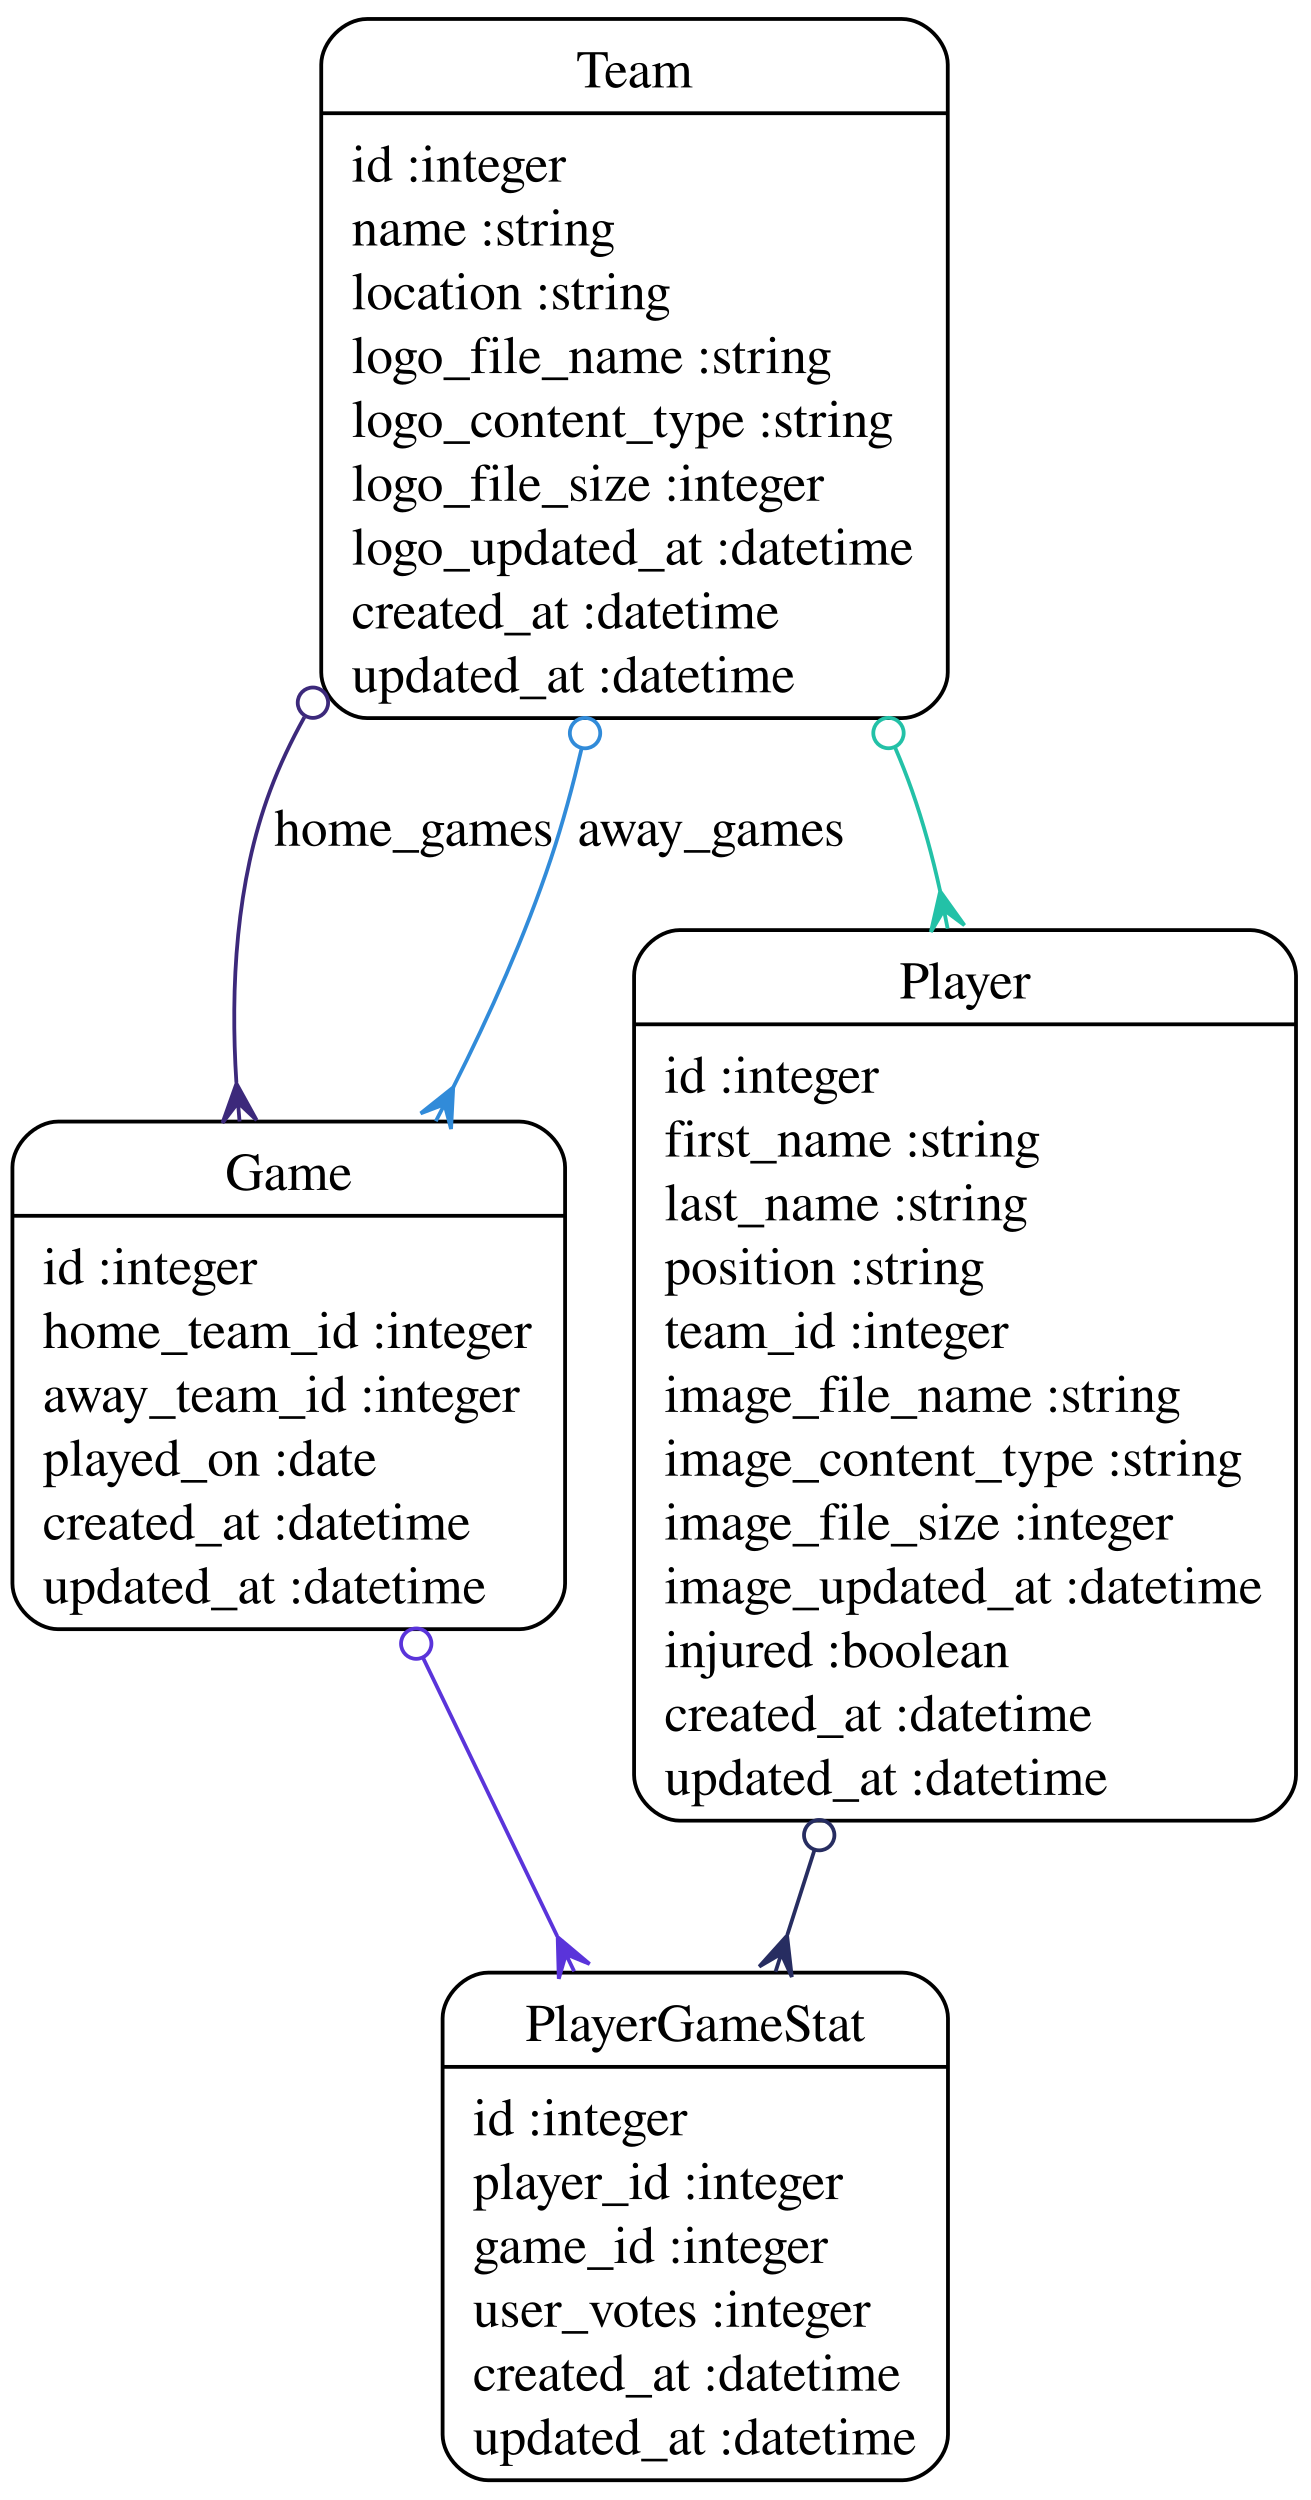
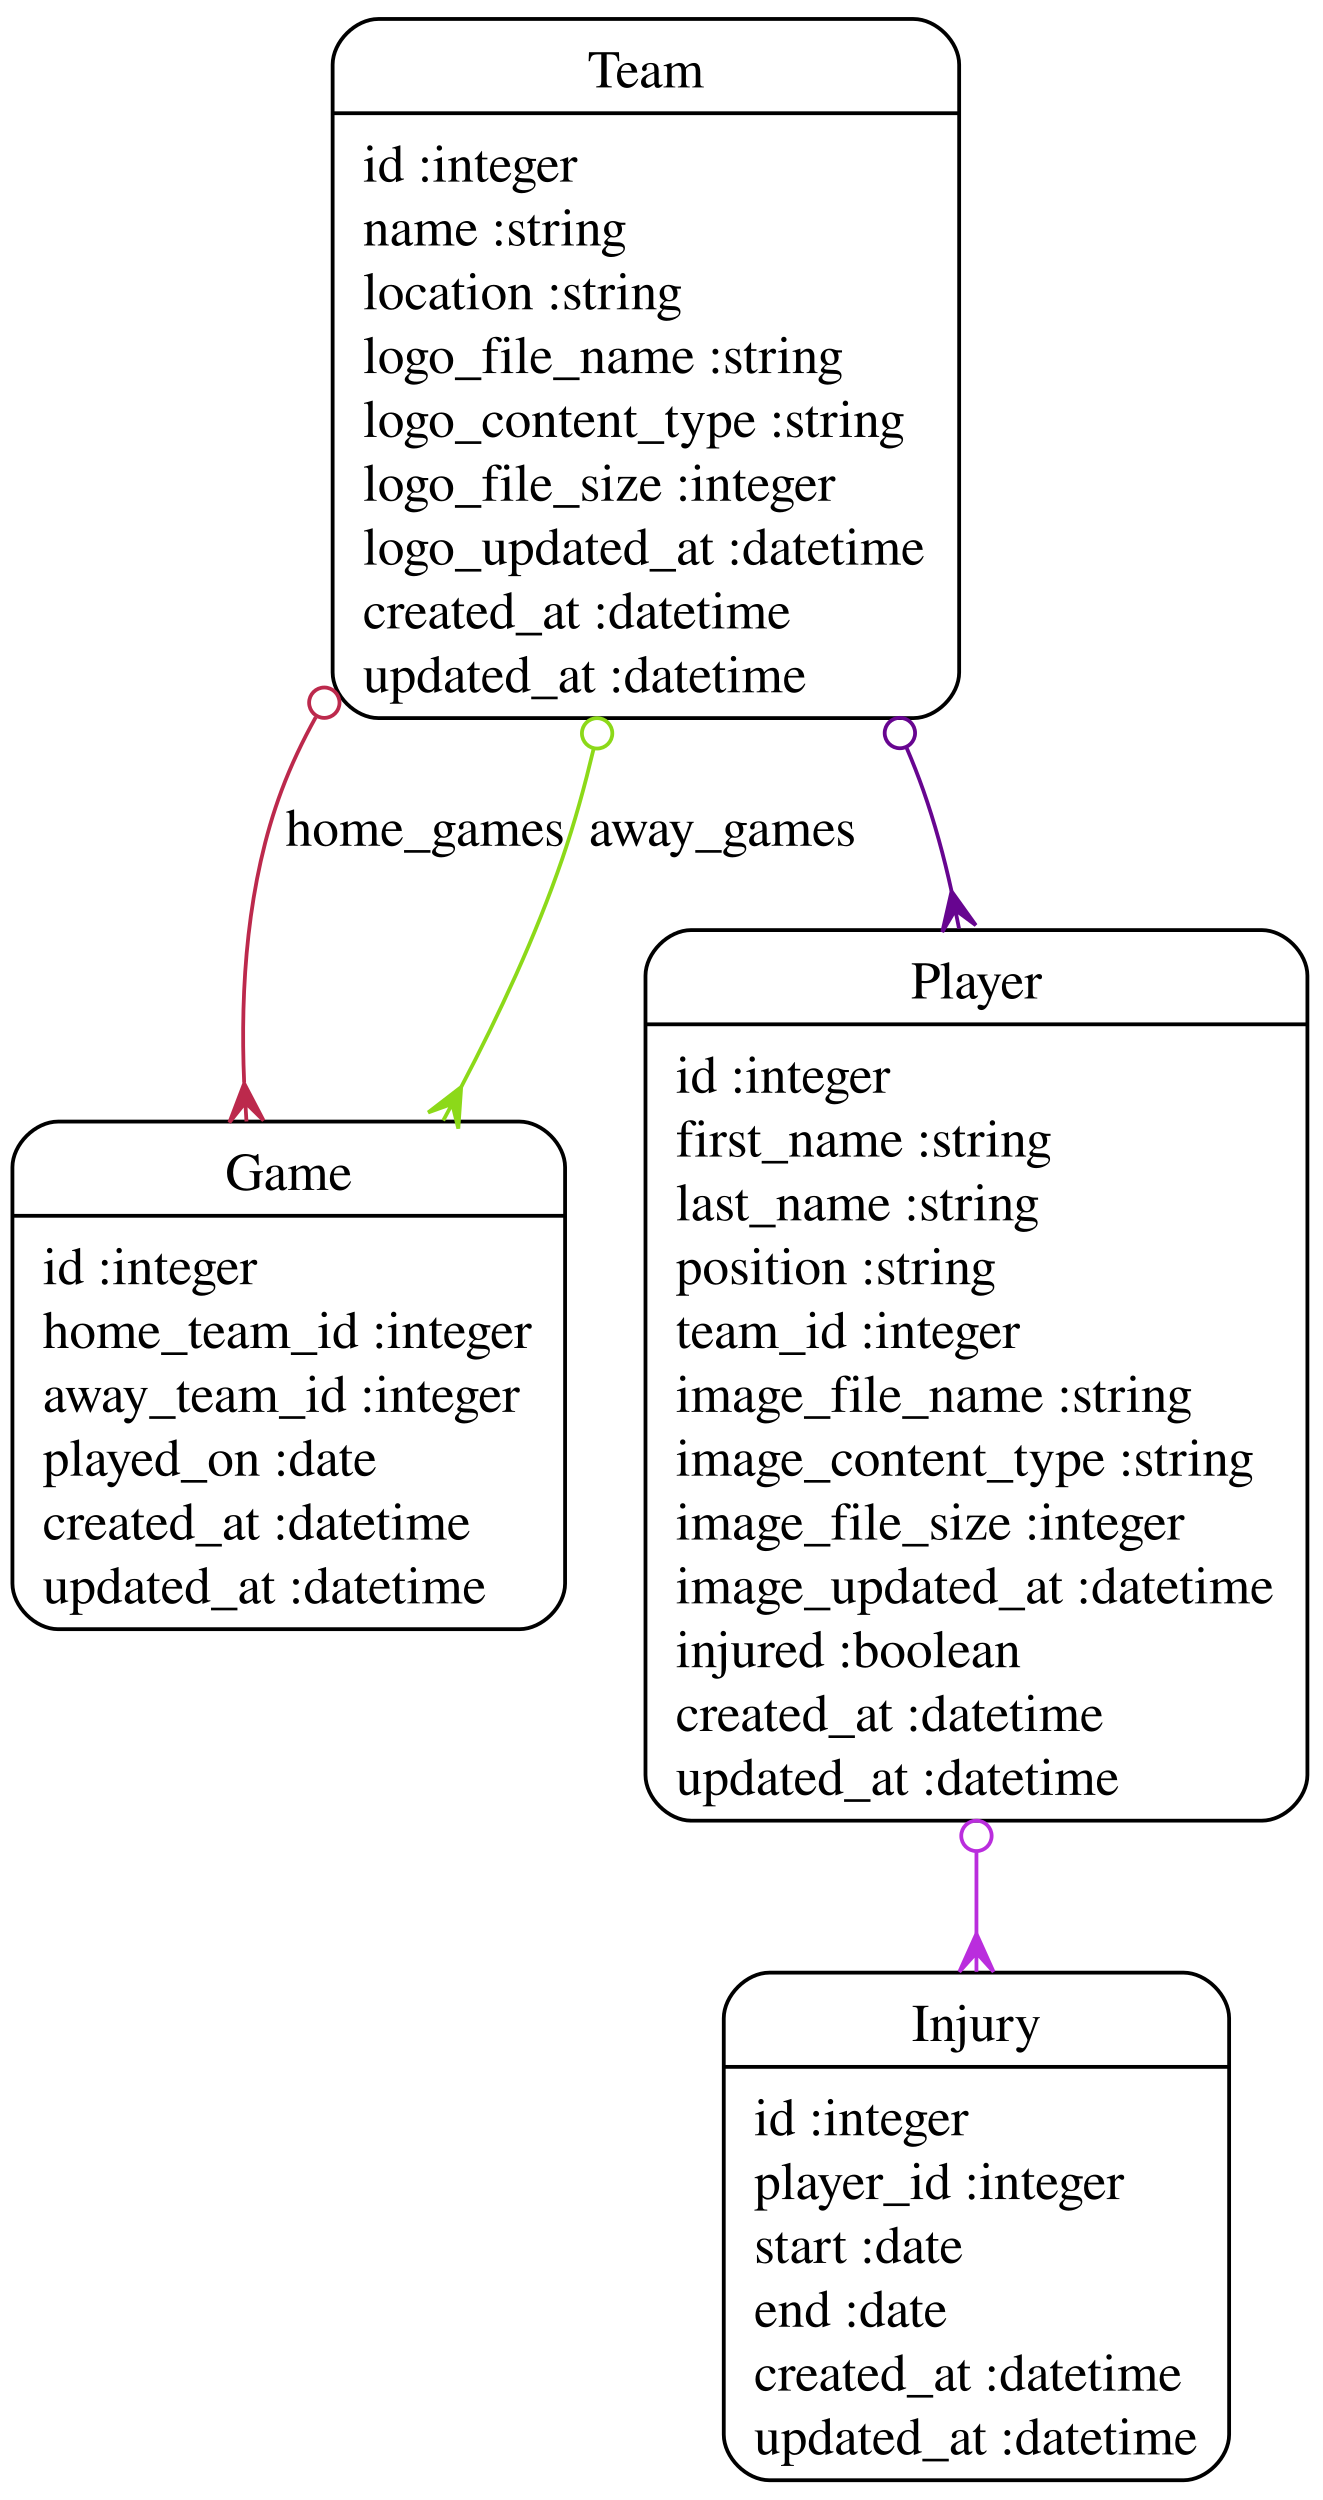
- <svg xmlns="http://www.w3.org/2000/svg" width="345pt" height="658pt" viewBox="0.00 0.00 345.00 658.00">
+ <svg xmlns="http://www.w3.org/2000/svg" width="348pt" height="658pt" viewBox="0.00 0.00 348.00 658.00">
  <g id="graph0" class="graph" transform="scale(1 1) rotate(0) translate(4 654)">
-     <polygon fill="white" stroke="white" points="-4,4 -4,-654 341,-654 341,4 -4,4" />
+     <polygon fill="white" stroke="white" points="-4,4 -4,-654 344,-654 344,4 -4,4" />
    <g id="node1" class="node">
      <path fill="none" stroke="black" d="M11.271,-225.2C11.271,-225.2 132.729,-225.2 132.729,-225.2 138.729,-225.2 144.729,-231.2 144.729,-237.2 144.729,-237.2 144.729,-346.8 144.729,-346.8 144.729,-352.8 138.729,-358.8 132.729,-358.8 132.729,-358.8 11.271,-358.8 11.271,-358.8 5.271,-358.8 -0.729,-352.8 -0.729,-346.8 -0.729,-346.8 -0.729,-237.2 -0.729,-237.2 -0.729,-231.2 5.271,-225.2 11.271,-225.2" />
      <text text-anchor="middle" x="72" y="-340.8" font-family="Times,serif" font-size="14.00">Game</text>
      <polyline fill="none" stroke="black" points="-0.729,-334 144.729,-334 " />
      <text text-anchor="start" x="7.271" y="-316" font-family="Times,serif" font-size="14.00">id :integer</text>
      <text text-anchor="start" x="7.271" y="-299.2" font-family="Times,serif" font-size="14.00">home_team_id :integer</text>
      <text text-anchor="start" x="7.271" y="-282.4" font-family="Times,serif" font-size="14.00">away_team_id :integer</text>
      <text text-anchor="start" x="7.271" y="-265.6" font-family="Times,serif" font-size="14.00">played_on :date</text>
      <text text-anchor="start" x="7.271" y="-248.8" font-family="Times,serif" font-size="14.00">created_at :datetime</text>
      <text text-anchor="start" x="7.271" y="-232" font-family="Times,serif" font-size="14.00">updated_at :datetime</text>
    </g>
+     <g id="node2" class="node">
+       <path fill="none" stroke="black" d="M198.495,-1.2C198.495,-1.2 307.505,-1.2 307.505,-1.2 313.505,-1.2 319.505,-7.2 319.505,-13.2 319.505,-13.2 319.505,-122.8 319.505,-122.8 319.505,-128.8 313.505,-134.8 307.505,-134.8 307.505,-134.8 198.495,-134.8 198.495,-134.8 192.495,-134.8 186.495,-128.8 186.495,-122.8 186.495,-122.8 186.495,-13.2 186.495,-13.2 186.495,-7.2 192.495,-1.2 198.495,-1.2" />
+       <text text-anchor="middle" x="253" y="-116.8" font-family="Times,serif" font-size="14.00">Injury</text>
+       <polyline fill="none" stroke="black" points="186.495,-110 319.505,-110 " />
+       <text text-anchor="start" x="194.495" y="-92" font-family="Times,serif" font-size="14.00">id :integer</text>
+       <text text-anchor="start" x="194.495" y="-75.2" font-family="Times,serif" font-size="14.00">player_id :integer</text>
+       <text text-anchor="start" x="194.495" y="-58.4" font-family="Times,serif" font-size="14.00">start :date</text>
+       <text text-anchor="start" x="194.495" y="-41.6" font-family="Times,serif" font-size="14.00">end :date</text>
+       <text text-anchor="start" x="194.495" y="-24.8" font-family="Times,serif" font-size="14.00">created_at :datetime</text>
+       <text text-anchor="start" x="194.495" y="-8" font-family="Times,serif" font-size="14.00">updated_at :datetime</text>
+     </g>
    <g id="node3" class="node">
-       <path fill="none" stroke="black" d="M124.495,-1.2C124.495,-1.2 233.505,-1.2 233.505,-1.2 239.505,-1.2 245.505,-7.2 245.505,-13.2 245.505,-13.2 245.505,-122.8 245.505,-122.8 245.505,-128.8 239.505,-134.8 233.505,-134.8 233.505,-134.8 124.495,-134.8 124.495,-134.8 118.495,-134.8 112.495,-128.8 112.495,-122.8 112.495,-122.8 112.495,-13.2 112.495,-13.2 112.495,-7.2 118.495,-1.2 124.495,-1.2" />
-       <text text-anchor="middle" x="179" y="-116.8" font-family="Times,serif" font-size="14.00">PlayerGameStat</text>
-       <polyline fill="none" stroke="black" points="112.495,-110 245.505,-110 " />
-       <text text-anchor="start" x="120.495" y="-92" font-family="Times,serif" font-size="14.00">id :integer</text>
-       <text text-anchor="start" x="120.495" y="-75.2" font-family="Times,serif" font-size="14.00">player_id :integer</text>
-       <text text-anchor="start" x="120.495" y="-58.4" font-family="Times,serif" font-size="14.00">game_id :integer</text>
-       <text text-anchor="start" x="120.495" y="-41.6" font-family="Times,serif" font-size="14.00">user_votes :integer</text>
-       <text text-anchor="start" x="120.495" y="-24.8" font-family="Times,serif" font-size="14.00">created_at :datetime</text>
-       <text text-anchor="start" x="120.495" y="-8" font-family="Times,serif" font-size="14.00">updated_at :datetime</text>
+       <path fill="none" stroke="black" d="M177.891,-174.8C177.891,-174.8 328.109,-174.8 328.109,-174.8 334.109,-174.8 340.109,-180.8 340.109,-186.8 340.109,-186.8 340.109,-397.2 340.109,-397.2 340.109,-403.2 334.109,-409.2 328.109,-409.2 328.109,-409.2 177.891,-409.2 177.891,-409.2 171.891,-409.2 165.891,-403.2 165.891,-397.2 165.891,-397.2 165.891,-186.8 165.891,-186.8 165.891,-180.8 171.891,-174.8 177.891,-174.8" />
+       <text text-anchor="middle" x="253" y="-391.2" font-family="Times,serif" font-size="14.00">Player</text>
+       <polyline fill="none" stroke="black" points="165.891,-384.4 340.109,-384.4 " />
+       <text text-anchor="start" x="173.891" y="-366.4" font-family="Times,serif" font-size="14.00">id :integer</text>
+       <text text-anchor="start" x="173.891" y="-349.6" font-family="Times,serif" font-size="14.00">first_name :string</text>
+       <text text-anchor="start" x="173.891" y="-332.8" font-family="Times,serif" font-size="14.00">last_name :string</text>
+       <text text-anchor="start" x="173.891" y="-316" font-family="Times,serif" font-size="14.00">position :string</text>
+       <text text-anchor="start" x="173.891" y="-299.2" font-family="Times,serif" font-size="14.00">team_id :integer</text>
+       <text text-anchor="start" x="173.891" y="-282.4" font-family="Times,serif" font-size="14.00">image_file_name :string</text>
+       <text text-anchor="start" x="173.891" y="-265.6" font-family="Times,serif" font-size="14.00">image_content_type :string</text>
+       <text text-anchor="start" x="173.891" y="-248.8" font-family="Times,serif" font-size="14.00">image_file_size :integer</text>
+       <text text-anchor="start" x="173.891" y="-232" font-family="Times,serif" font-size="14.00">image_updated_at :datetime</text>
+       <text text-anchor="start" x="173.891" y="-215.2" font-family="Times,serif" font-size="14.00">injured :boolean</text>
+       <text text-anchor="start" x="173.891" y="-198.4" font-family="Times,serif" font-size="14.00">created_at :datetime</text>
+       <text text-anchor="start" x="173.891" y="-181.6" font-family="Times,serif" font-size="14.00">updated_at :datetime</text>
    </g>
    <g id="edge1" class="edge">
-       <path fill="none" stroke="#5a34da" d="M107.387,-217.58C118.711,-194.085 131.263,-168.043 142.655,-144.408" />
-       <ellipse fill="none" stroke="#5a34da" cx="105.551" cy="-221.39" rx="4" ry="4" />
-       <polygon fill="#5a34da" stroke="#5a34da" points="142.782,-144.144 151.178,-137.089 144.953,-139.639 147.124,-135.135 147.124,-135.135 147.124,-135.135 144.953,-139.639 143.07,-133.181 142.782,-144.144 142.782,-144.144" />
+       <path fill="none" stroke="#ba2ddd" d="M253,-166.508C253,-159.247 253,-152.064 253,-145.087" />
+       <ellipse fill="none" stroke="#ba2ddd" cx="253" cy="-170.799" rx="4" ry="4" />
+       <polygon fill="#ba2ddd" stroke="#ba2ddd" points="253,-145.025 257.5,-135.025 253,-140.025 253,-135.025 253,-135.025 253,-135.025 253,-140.025 248.5,-135.025 253,-145.025 253,-145.025" />
    </g>
-     <g id="node2" class="node">
-       <path fill="none" stroke="black" d="M174.891,-174.8C174.891,-174.8 325.109,-174.8 325.109,-174.8 331.109,-174.8 337.109,-180.8 337.109,-186.8 337.109,-186.8 337.109,-397.2 337.109,-397.2 337.109,-403.2 331.109,-409.2 325.109,-409.2 325.109,-409.2 174.891,-409.2 174.891,-409.2 168.891,-409.2 162.891,-403.2 162.891,-397.2 162.891,-397.2 162.891,-186.8 162.891,-186.8 162.891,-180.8 168.891,-174.8 174.891,-174.8" />
-       <text text-anchor="middle" x="250" y="-391.2" font-family="Times,serif" font-size="14.00">Player</text>
-       <polyline fill="none" stroke="black" points="162.891,-384.4 337.109,-384.4 " />
-       <text text-anchor="start" x="170.891" y="-366.4" font-family="Times,serif" font-size="14.00">id :integer</text>
-       <text text-anchor="start" x="170.891" y="-349.6" font-family="Times,serif" font-size="14.00">first_name :string</text>
-       <text text-anchor="start" x="170.891" y="-332.8" font-family="Times,serif" font-size="14.00">last_name :string</text>
-       <text text-anchor="start" x="170.891" y="-316" font-family="Times,serif" font-size="14.00">position :string</text>
-       <text text-anchor="start" x="170.891" y="-299.2" font-family="Times,serif" font-size="14.00">team_id :integer</text>
-       <text text-anchor="start" x="170.891" y="-282.4" font-family="Times,serif" font-size="14.00">image_file_name :string</text>
-       <text text-anchor="start" x="170.891" y="-265.6" font-family="Times,serif" font-size="14.00">image_content_type :string</text>
-       <text text-anchor="start" x="170.891" y="-248.8" font-family="Times,serif" font-size="14.00">image_file_size :integer</text>
-       <text text-anchor="start" x="170.891" y="-232" font-family="Times,serif" font-size="14.00">image_updated_at :datetime</text>
-       <text text-anchor="start" x="170.891" y="-215.2" font-family="Times,serif" font-size="14.00">injured :boolean</text>
-       <text text-anchor="start" x="170.891" y="-198.4" font-family="Times,serif" font-size="14.00">created_at :datetime</text>
-       <text text-anchor="start" x="170.891" y="-181.6" font-family="Times,serif" font-size="14.00">updated_at :datetime</text>
+     <g id="node4" class="node">
+       <path fill="none" stroke="black" d="M95.55,-465C95.55,-465 236.45,-465 236.45,-465 242.45,-465 248.45,-471 248.45,-477 248.45,-477 248.45,-637 248.45,-637 248.45,-643 242.45,-649 236.45,-649 236.45,-649 95.55,-649 95.55,-649 89.55,-649 83.55,-643 83.55,-637 83.55,-637 83.55,-477 83.55,-477 83.55,-471 89.55,-465 95.55,-465" />
+       <text text-anchor="middle" x="166" y="-631" font-family="Times,serif" font-size="14.00">Team</text>
+       <polyline fill="none" stroke="black" points="83.55,-624.2 248.45,-624.2 " />
+       <text text-anchor="start" x="91.55" y="-606.2" font-family="Times,serif" font-size="14.00">id :integer</text>
+       <text text-anchor="start" x="91.55" y="-589.4" font-family="Times,serif" font-size="14.00">name :string</text>
+       <text text-anchor="start" x="91.55" y="-572.6" font-family="Times,serif" font-size="14.00">location :string</text>
+       <text text-anchor="start" x="91.55" y="-555.8" font-family="Times,serif" font-size="14.00">logo_file_name :string</text>
+       <text text-anchor="start" x="91.55" y="-539" font-family="Times,serif" font-size="14.00">logo_content_type :string</text>
+       <text text-anchor="start" x="91.55" y="-522.2" font-family="Times,serif" font-size="14.00">logo_file_size :integer</text>
+       <text text-anchor="start" x="91.55" y="-505.4" font-family="Times,serif" font-size="14.00">logo_updated_at :datetime</text>
+       <text text-anchor="start" x="91.55" y="-488.6" font-family="Times,serif" font-size="14.00">created_at :datetime</text>
+       <text text-anchor="start" x="91.55" y="-471.8" font-family="Times,serif" font-size="14.00">updated_at :datetime</text>
+     </g>
+     <g id="edge3" class="edge">
+       <path fill="none" stroke="#bc294c" d="M79.118,-465.244C75.638,-458.995 72.59,-452.564 70.131,-446 61.121,-421.95 59.183,-394.243 60.261,-369.073" />
+       <ellipse fill="none" stroke="#bc294c" cx="81.361" cy="-469.048" rx="4" ry="4" />
+       <polygon fill="#bc294c" stroke="#bc294c" points="60.276,-368.812 65.359,-359.096 60.572,-363.821 60.867,-358.83 60.867,-358.83 60.867,-358.83 60.572,-363.821 56.375,-358.564 60.276,-368.812 60.276,-368.812" />
+       <text text-anchor="middle" x="107.935" y="-431.4" font-family="Times,serif" font-size="14.00">home_games</text>
+     </g>
+     <g id="edge4" class="edge">
+       <path fill="none" stroke="#8cd919" d="M152.245,-456.942C149.9,-447.054 147.172,-437.257 144,-428 137.088,-407.826 127.43,-387.027 117.428,-367.981" />
+       <ellipse fill="none" stroke="#8cd919" cx="153.16" cy="-460.982" rx="4" ry="4" />
+       <polygon fill="#8cd919" stroke="#8cd919" points="117.379,-367.889 116.627,-356.949 115.019,-363.481 112.659,-359.073 112.659,-359.073 112.659,-359.073 115.019,-363.481 108.692,-361.196 117.379,-367.889 117.379,-367.889" />
+       <text text-anchor="middle" x="186.152" y="-431.4" font-family="Times,serif" font-size="14.00">away_games</text>
    </g>
    <g id="edge2" class="edge">
-       <path fill="none" stroke="#272d61" d="M210.388,-167.144C207.964,-159.564 205.566,-152.065 203.239,-144.791" />
-       <ellipse fill="none" stroke="#272d61" cx="211.618" cy="-170.989" rx="4" ry="4" />
-       <polygon fill="#272d61" stroke="#272d61" points="203.162,-144.55 204.402,-133.654 201.639,-139.787 200.116,-135.025 200.116,-135.025 200.116,-135.025 201.639,-139.787 195.83,-136.396 203.162,-144.55 203.162,-144.55" />
-     </g>
-     <g id="node4" class="node">
-       <path fill="none" stroke="black" d="M92.55,-465C92.55,-465 233.45,-465 233.45,-465 239.45,-465 245.45,-471 245.45,-477 245.45,-477 245.45,-637 245.45,-637 245.45,-643 239.45,-649 233.45,-649 233.45,-649 92.55,-649 92.55,-649 86.55,-649 80.55,-643 80.55,-637 80.55,-637 80.55,-477 80.55,-477 80.55,-471 86.55,-465 92.55,-465" />
-       <text text-anchor="middle" x="163" y="-631" font-family="Times,serif" font-size="14.00">Team</text>
-       <polyline fill="none" stroke="black" points="80.55,-624.2 245.45,-624.2 " />
-       <text text-anchor="start" x="88.55" y="-606.2" font-family="Times,serif" font-size="14.00">id :integer</text>
-       <text text-anchor="start" x="88.55" y="-589.4" font-family="Times,serif" font-size="14.00">name :string</text>
-       <text text-anchor="start" x="88.55" y="-572.6" font-family="Times,serif" font-size="14.00">location :string</text>
-       <text text-anchor="start" x="88.55" y="-555.8" font-family="Times,serif" font-size="14.00">logo_file_name :string</text>
-       <text text-anchor="start" x="88.55" y="-539" font-family="Times,serif" font-size="14.00">logo_content_type :string</text>
-       <text text-anchor="start" x="88.55" y="-522.2" font-family="Times,serif" font-size="14.00">logo_file_size :integer</text>
-       <text text-anchor="start" x="88.55" y="-505.4" font-family="Times,serif" font-size="14.00">logo_updated_at :datetime</text>
-       <text text-anchor="start" x="88.55" y="-488.6" font-family="Times,serif" font-size="14.00">created_at :datetime</text>
-       <text text-anchor="start" x="88.55" y="-471.8" font-family="Times,serif" font-size="14.00">updated_at :datetime</text>
-     </g>
-     <g id="edge4" class="edge">
-       <path fill="none" stroke="#3c297b" d="M76.118,-465.244C72.638,-458.995 69.59,-452.564 67.131,-446 58.117,-421.939 56.606,-394.231 58.217,-369.061" />
-       <ellipse fill="none" stroke="#3c297b" cx="78.361" cy="-469.048" rx="4" ry="4" />
-       <polygon fill="#3c297b" stroke="#3c297b" points="58.239,-368.785 63.534,-359.182 58.644,-363.802 59.048,-358.818 59.048,-358.818 59.048,-358.818 58.644,-363.802 54.563,-358.454 58.239,-368.785 58.239,-368.785" />
-       <text text-anchor="middle" x="104.935" y="-431.4" font-family="Times,serif" font-size="14.00">home_games</text>
-     </g>
-     <g id="edge5" class="edge">
-       <path fill="none" stroke="#318bd9" d="M149.077,-456.999C146.766,-447.1 144.091,-437.285 141,-428 134.289,-407.842 124.951,-386.974 115.309,-367.849" />
-       <ellipse fill="none" stroke="#318bd9" cx="149.982" cy="-461.044" rx="4" ry="4" />
-       <polygon fill="#318bd9" stroke="#318bd9" points="115.283,-367.799 114.717,-356.847 112.999,-363.351 110.714,-358.903 110.714,-358.903 110.714,-358.903 112.999,-363.351 106.711,-360.959 115.283,-367.799 115.283,-367.799" />
-       <text text-anchor="middle" x="183.152" y="-431.4" font-family="Times,serif" font-size="14.00">away_games</text>
-     </g>
-     <g id="edge3" class="edge">
-       <path fill="none" stroke="#23c1a7" d="M231.632,-457.142C233.224,-453.442 234.689,-449.722 236,-446 238.993,-437.501 241.44,-428.581 243.432,-419.498" />
-       <ellipse fill="none" stroke="#23c1a7" cx="229.85" cy="-461.062" rx="4" ry="4" />
-       <polygon fill="#23c1a7" stroke="#23c1a7" points="243.453,-419.396 249.833,-410.478 244.437,-414.494 245.421,-409.592 245.421,-409.592 245.421,-409.592 244.437,-414.494 241.009,-408.706 243.453,-419.396 243.453,-419.396" />
+       <path fill="none" stroke="#670590" d="M234.632,-457.142C236.224,-453.442 237.689,-449.722 239,-446 241.993,-437.501 244.44,-428.581 246.432,-419.498" />
+       <ellipse fill="none" stroke="#670590" cx="232.85" cy="-461.062" rx="4" ry="4" />
+       <polygon fill="#670590" stroke="#670590" points="246.453,-419.396 252.833,-410.478 247.437,-414.494 248.421,-409.592 248.421,-409.592 248.421,-409.592 247.437,-414.494 244.009,-408.706 246.453,-419.396 246.453,-419.396" />
    </g>
  </g>
</svg>
